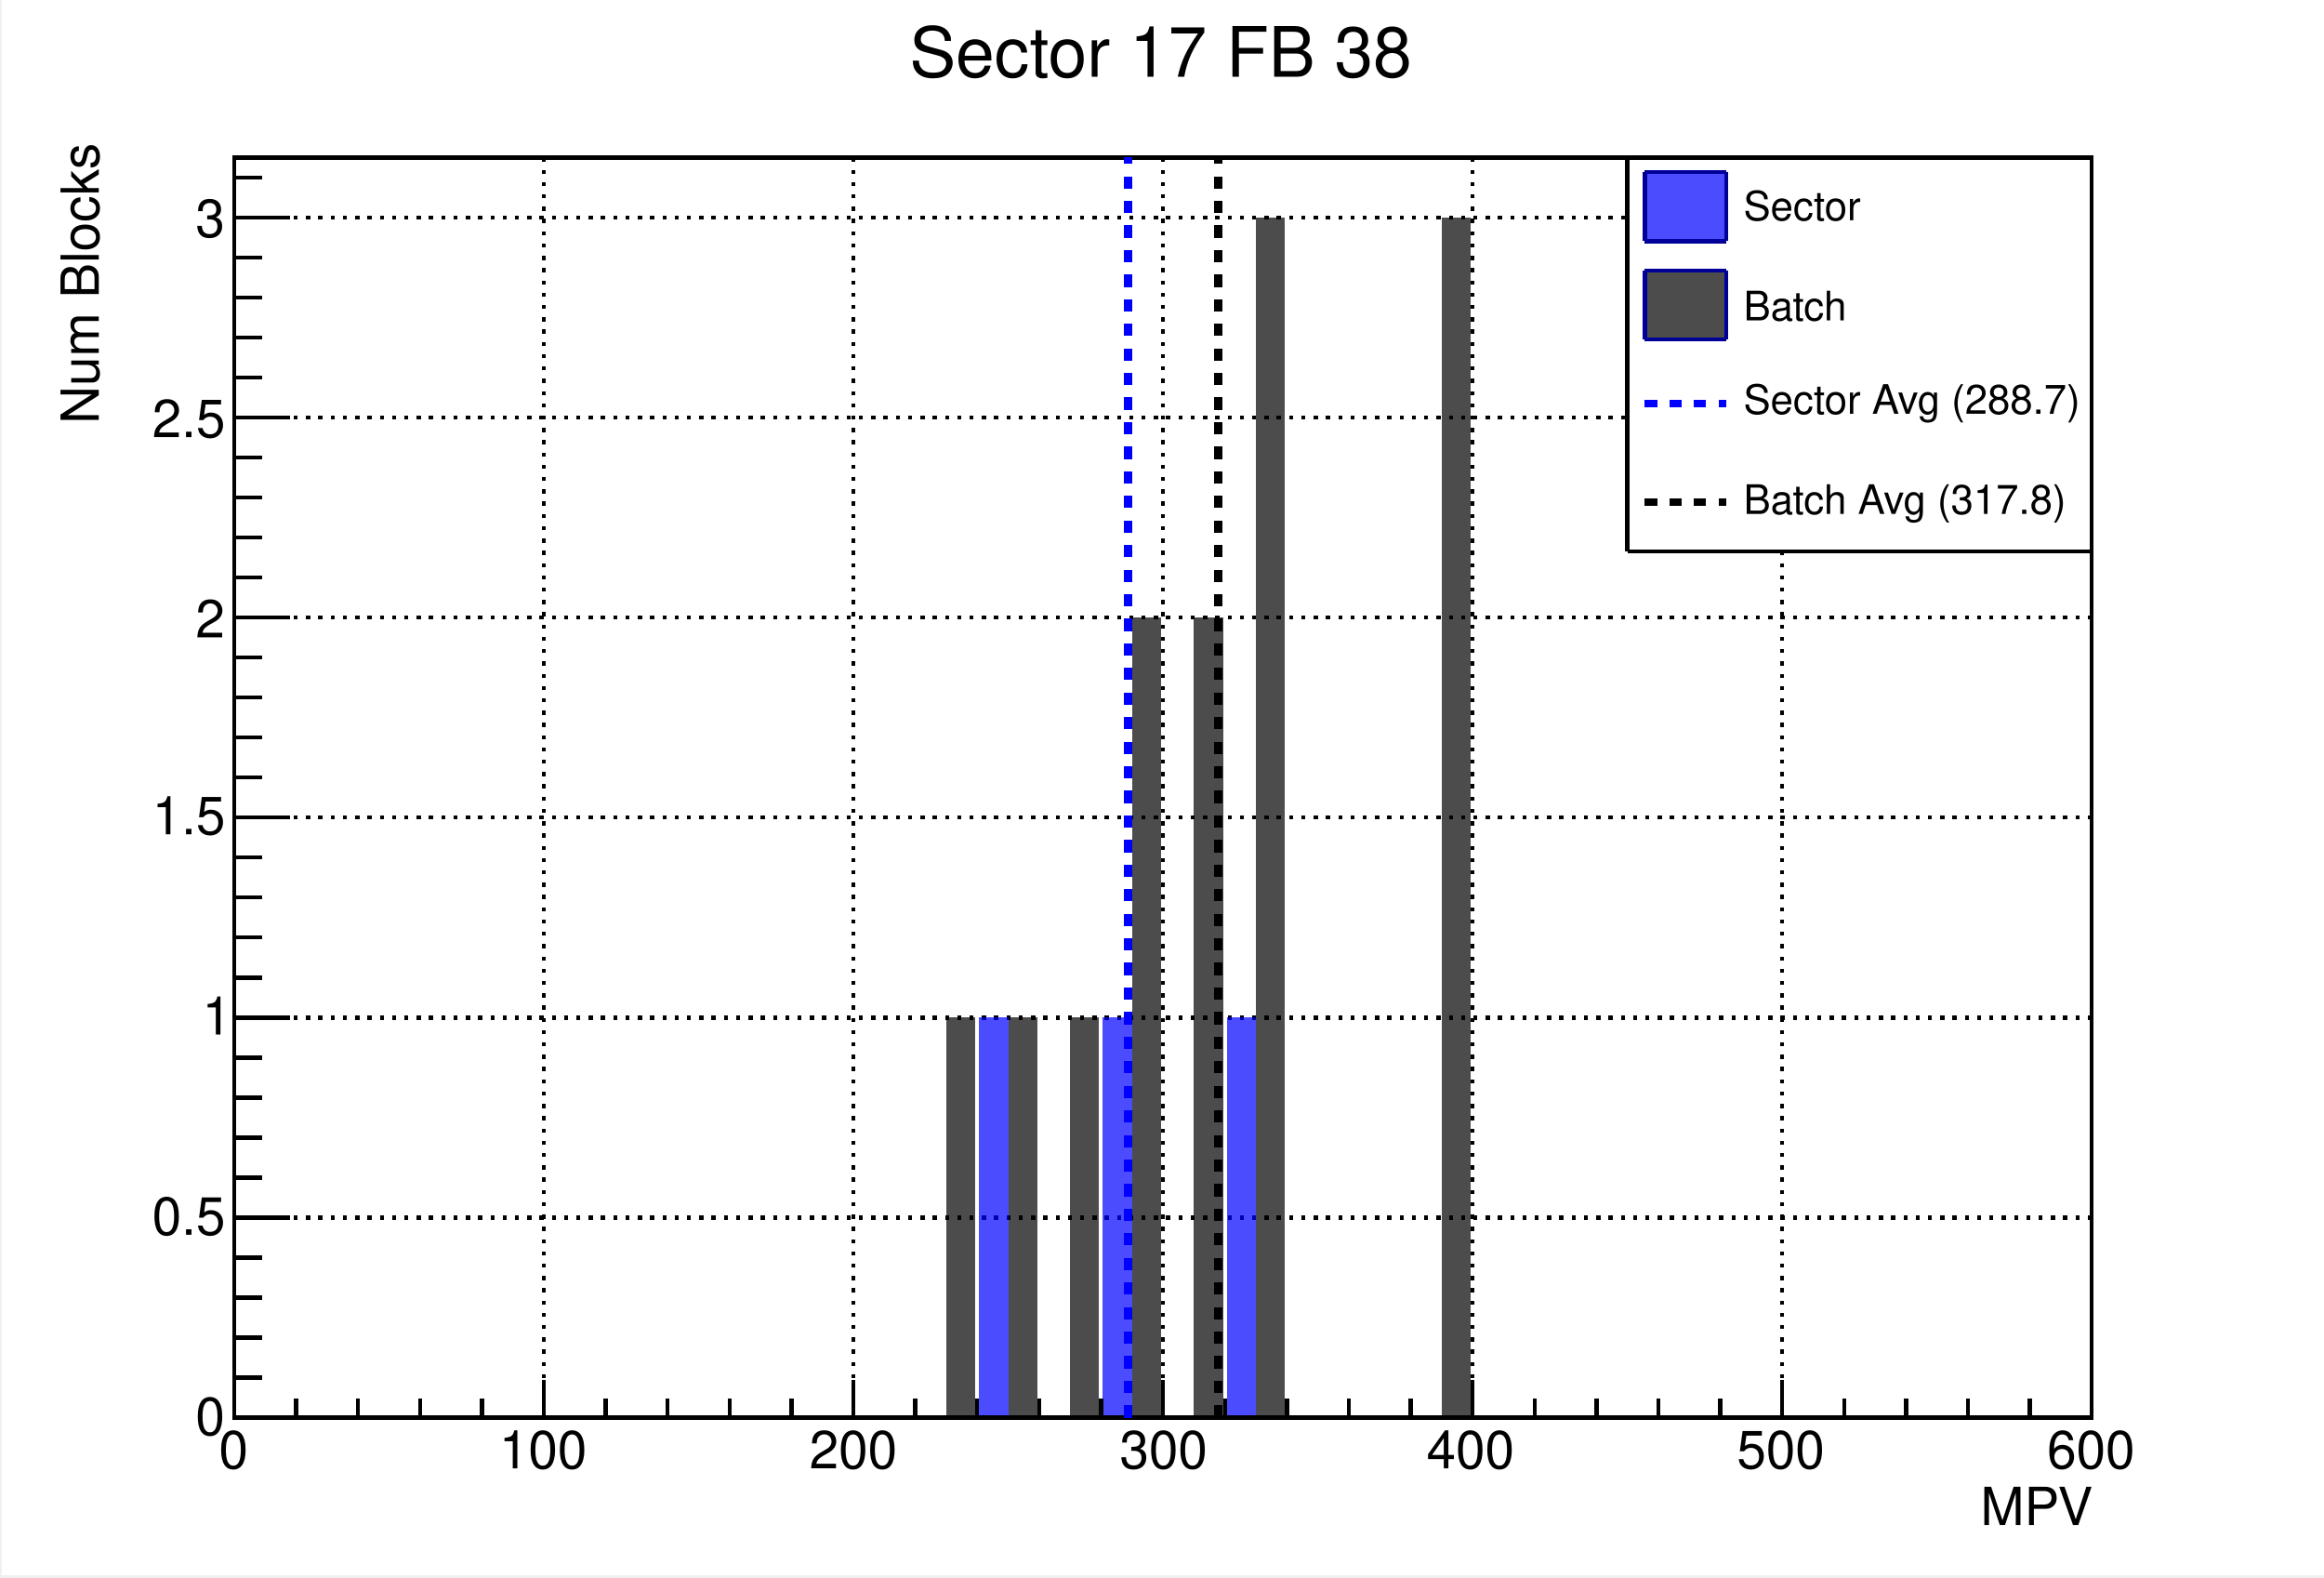
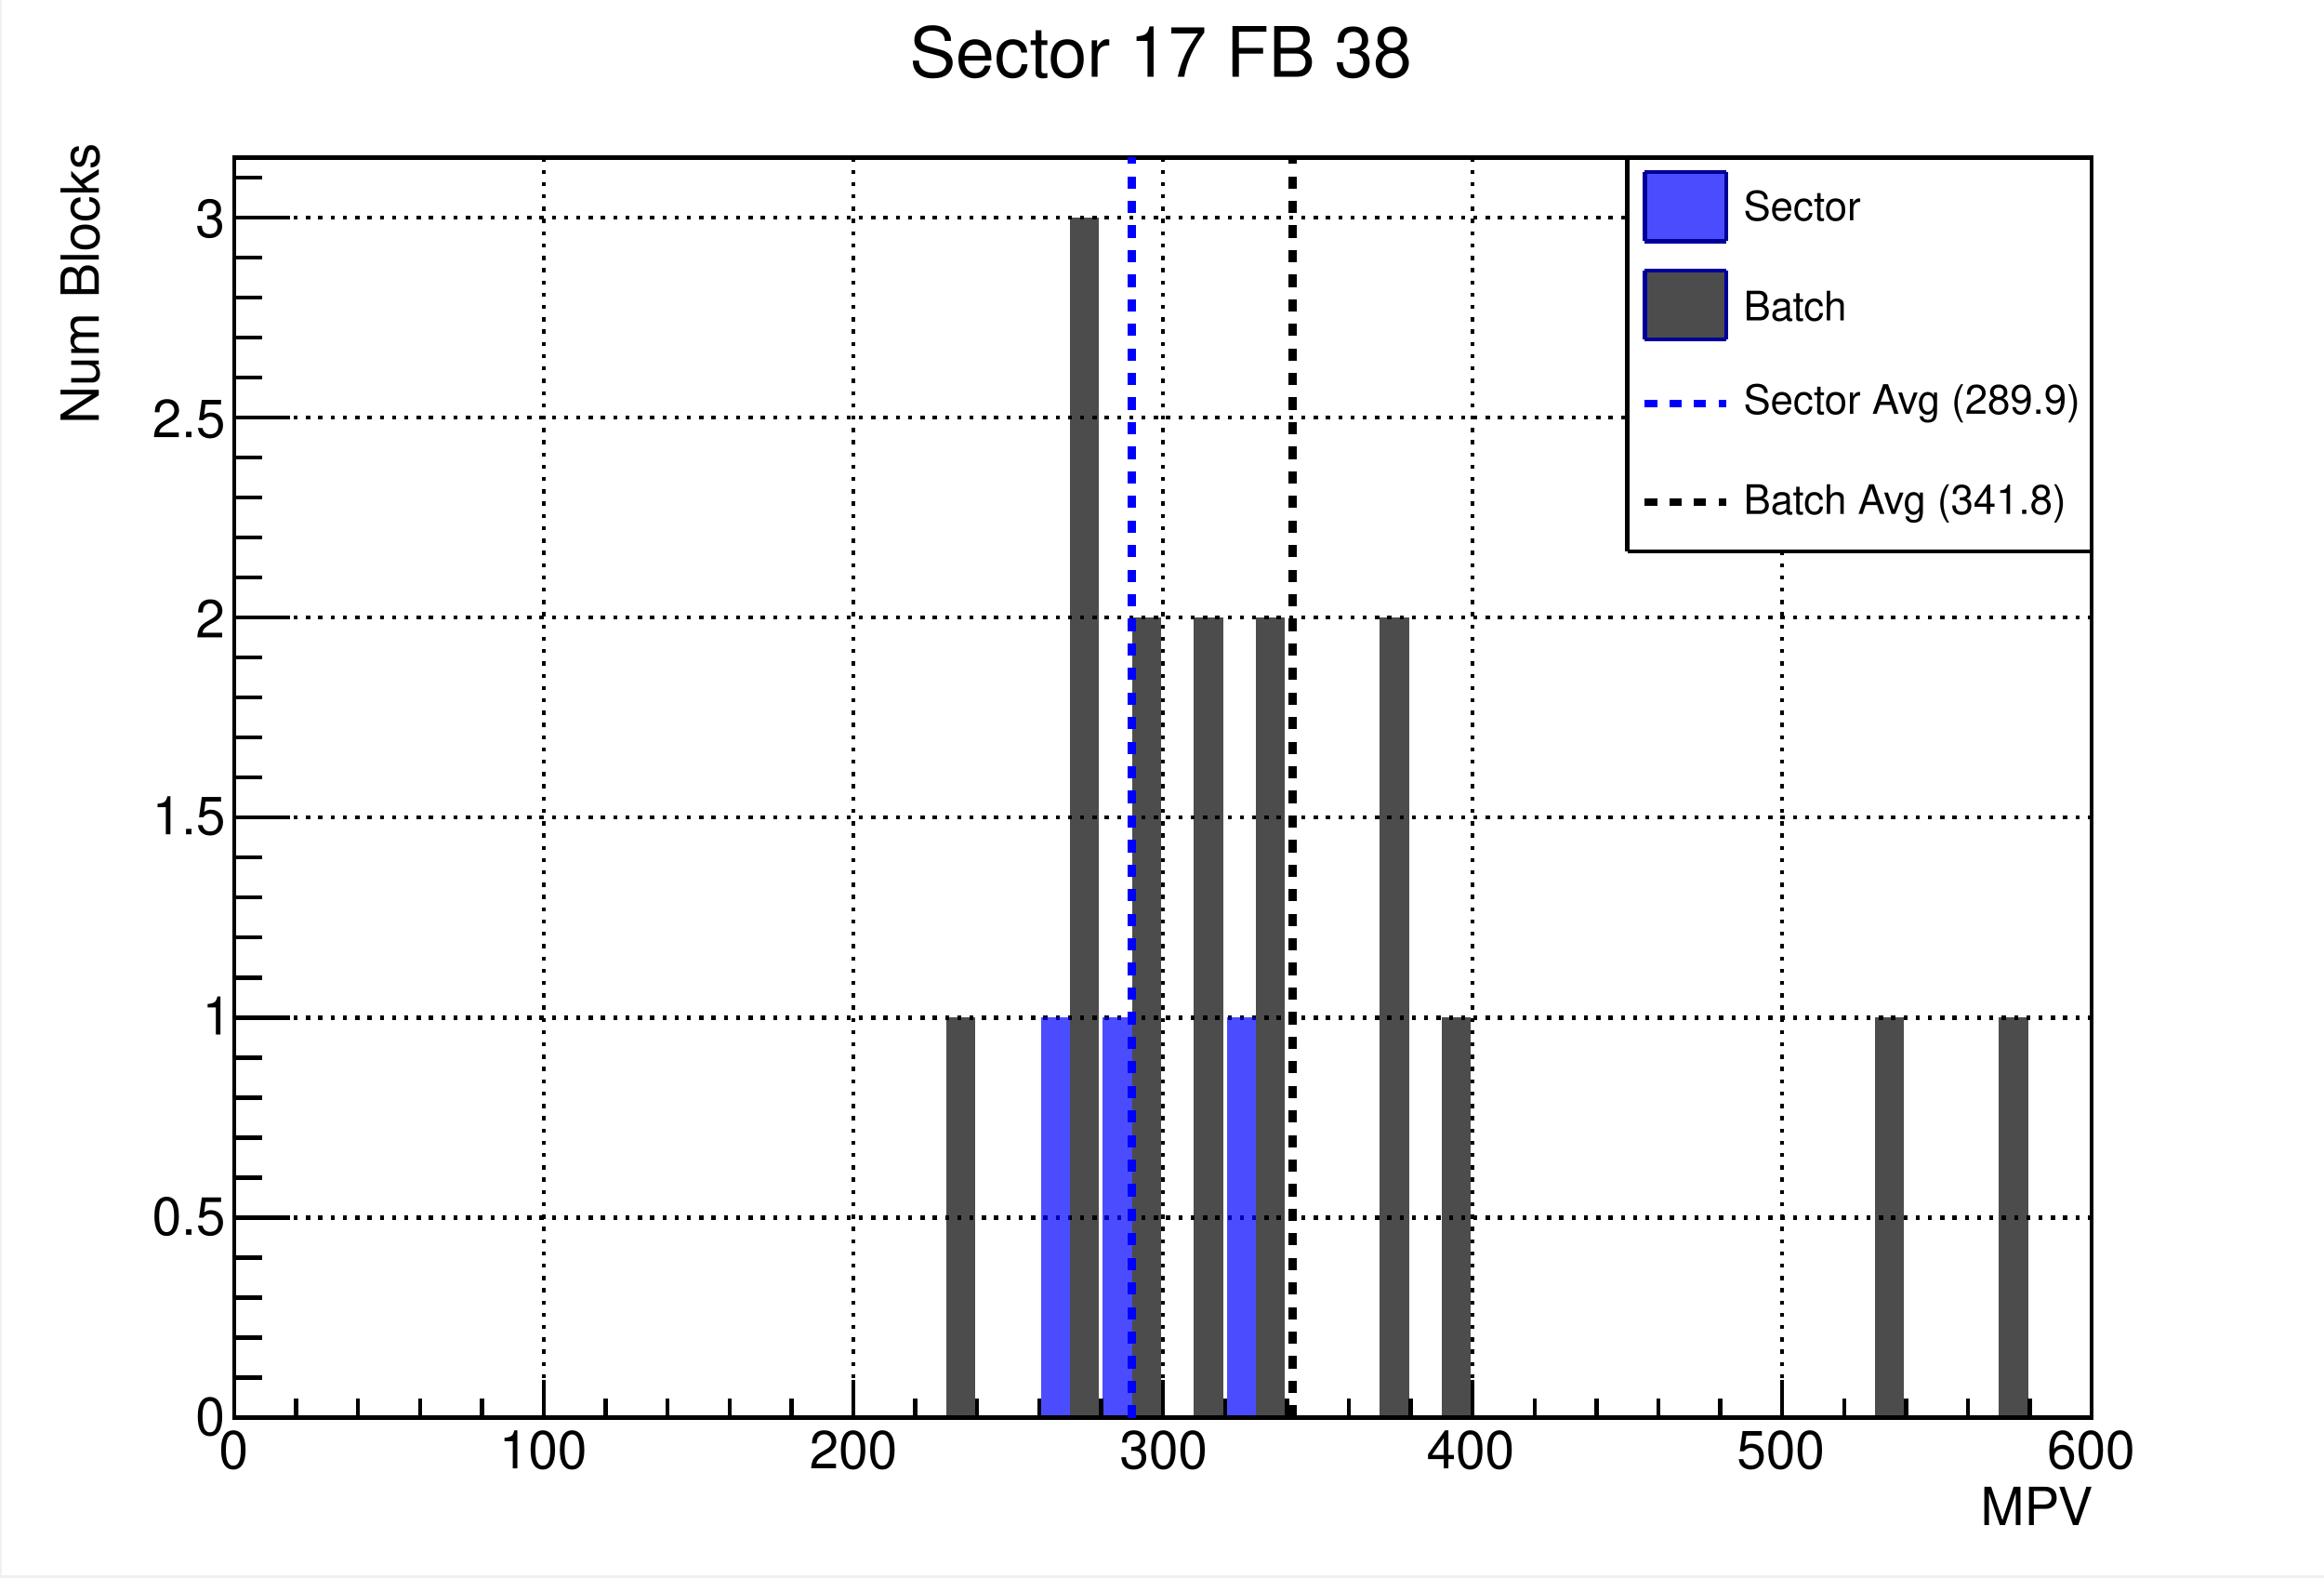
<svg xmlns="http://www.w3.org/2000/svg" width="567.429" height="384.969" viewBox="0 0 567.429 384.969" shape-rendering="crispEdges">
  <defs>
</defs>
  <rect x="0.5" y="0" width="566.929" height="384.469" fill="white" />
  <rect x="57.193" y="38.447" width="453.543" height="307.575" fill="white" />
  <rect x="57.193" y="38.447" width="453.543" height="307.575" fill="none" stroke="black" />
  <rect x="57.193" y="38.447" width="453.543" height="307.575" fill="white" />
  <rect x="57.193" y="38.447" width="453.543" height="307.575" fill="none" stroke="black" />
  <path d="M57.193,346.022h 453.543" fill="none" stroke="black" />
  <path d="M57.193,38.447v 307.575" fill="none" stroke="black" stroke-dasharray=" 1, 2" />
  <path d="M132.783,38.447v 307.575" fill="none" stroke="black" stroke-dasharray=" 1, 2" />
  <path d="M208.374,38.447v 307.575" fill="none" stroke="black" stroke-dasharray=" 1, 2" />
  <path d="M283.965,38.447v 307.575" fill="none" stroke="black" stroke-dasharray=" 1, 2" />
  <path d="M359.555,38.447v 307.575" fill="none" stroke="black" stroke-dasharray=" 1, 2" />
  <path d="M435.146,38.447v 307.575" fill="none" stroke="black" stroke-dasharray=" 1, 2" />
  <path d="M510.736,38.447v 307.575" fill="none" stroke="black" stroke-dasharray=" 1, 2" />
  <path d="M57.193,346.022v -307.575" fill="none" stroke="black" />
  <path d="M510.736,346.022h -453.543" fill="none" stroke="black" stroke-dasharray=" 1, 2" />
  <path d="M510.736,297.201h -453.543" fill="none" stroke="black" stroke-dasharray=" 1, 2" />
  <path d="M510.736,248.379h -453.543" fill="none" stroke="black" stroke-dasharray=" 1, 2" />
  <path d="M510.736,199.558h -453.543" fill="none" stroke="black" stroke-dasharray=" 1, 2" />
  <path d="M510.736,150.736h -453.543" fill="none" stroke="black" stroke-dasharray=" 1, 2" />
  <path d="M510.736,101.915h -453.543" fill="none" stroke="black" stroke-dasharray=" 1, 2" />
  <path d="M510.736,53.093h -453.543" fill="none" stroke="black" stroke-dasharray=" 1, 2" />
  <path d="M510.736,53.093h -453.543" fill="none" stroke="black" stroke-dasharray=" 1, 2" />
  <path d="M57.193,346.022h 453.543" fill="none" stroke="#000099" />
  <path d="M57.193,346.022h 453.543" fill="none" stroke="black" />
  <path d="M57.193,336.795v 9.227" fill="none" stroke="black" />
  <path d="M72.311,341.409v 4.614" fill="none" stroke="black" />
  <path d="M87.429,341.409v 4.614" fill="none" stroke="black" />
  <path d="M102.547,341.409v 4.614" fill="none" stroke="black" />
  <path d="M117.665,341.409v 4.614" fill="none" stroke="black" />
  <path d="M132.783,336.795v 9.227" fill="none" stroke="black" />
  <path d="M147.902,341.409v 4.614" fill="none" stroke="black" />
  <path d="M163.02,341.409v 4.614" fill="none" stroke="black" />
  <path d="M178.138,341.409v 4.614" fill="none" stroke="black" />
  <path d="M193.256,341.409v 4.614" fill="none" stroke="black" />
  <path d="M208.374,336.795v 9.227" fill="none" stroke="black" />
  <path d="M223.492,341.409v 4.614" fill="none" stroke="black" />
  <path d="M238.61,341.409v 4.614" fill="none" stroke="black" />
  <path d="M253.728,341.409v 4.614" fill="none" stroke="black" />
  <path d="M268.846,341.409v 4.614" fill="none" stroke="black" />
  <path d="M283.965,336.795v 9.227" fill="none" stroke="black" />
  <path d="M299.083,341.409v 4.614" fill="none" stroke="black" />
  <path d="M314.201,341.409v 4.614" fill="none" stroke="black" />
  <path d="M329.319,341.409v 4.614" fill="none" stroke="black" />
  <path d="M344.437,341.409v 4.614" fill="none" stroke="black" />
  <path d="M359.555,336.795v 9.227" fill="none" stroke="black" />
  <path d="M374.673,341.409v 4.614" fill="none" stroke="black" />
  <path d="M389.791,341.409v 4.614" fill="none" stroke="black" />
  <path d="M404.909,341.409v 4.614" fill="none" stroke="black" />
  <path d="M420.028,341.409v 4.614" fill="none" stroke="black" />
  <path d="M435.146,336.795v 9.227" fill="none" stroke="black" />
  <path d="M450.264,341.409v 4.614" fill="none" stroke="black" />
  <path d="M465.382,341.409v 4.614" fill="none" stroke="black" />
  <path d="M480.5,341.409v 4.614" fill="none" stroke="black" />
  <path d="M495.618,341.409v 4.614" fill="none" stroke="black" />
  <path d="M510.736,336.795v 9.227" fill="none" stroke="black" />
  <text xml:space="preserve" x="53.446" y="358.403" fill="black" font-size="12.845" font-family="Helvetica">0</text>
  <text xml:space="preserve" x="121.868" y="358.403" fill="black" font-size="12.845" font-family="Helvetica">100</text>
  <text xml:space="preserve" x="197.622" y="358.403" fill="black" font-size="12.845" font-family="Helvetica">200</text>
  <text xml:space="preserve" x="273.375" y="358.403" fill="black" font-size="12.845" font-family="Helvetica">300</text>
  <text xml:space="preserve" x="348.314" y="358.403" fill="black" font-size="12.845" font-family="Helvetica">400</text>
  <text xml:space="preserve" x="424.068" y="358.403" fill="black" font-size="12.845" font-family="Helvetica">500</text>
  <text xml:space="preserve" x="499.821" y="358.403" fill="black" font-size="12.845" font-family="Helvetica">600</text>
  <text xml:space="preserve" x="483.53" y="372.251" fill="black" font-size="12.845" font-family="Helvetica">MPV</text>
  <path d="M57.193,346.022v -307.575" fill="none" stroke="black" />
  <path d="M70.799,346.022h -13.606" fill="none" stroke="black" />
  <path d="M63.996,336.258h -6.803" fill="none" stroke="black" />
  <path d="M63.996,326.494h -6.803" fill="none" stroke="black" />
  <path d="M63.996,316.729h -6.803" fill="none" stroke="black" />
  <path d="M63.996,306.965h -6.803" fill="none" stroke="black" />
  <path d="M70.799,297.201h -13.606" fill="none" stroke="black" />
  <path d="M63.996,287.436h -6.803" fill="none" stroke="black" />
  <path d="M63.996,277.672h -6.803" fill="none" stroke="black" />
  <path d="M63.996,267.908h -6.803" fill="none" stroke="black" />
  <path d="M63.996,258.144h -6.803" fill="none" stroke="black" />
  <path d="M70.799,248.379h -13.606" fill="none" stroke="black" />
  <path d="M63.996,238.615h -6.803" fill="none" stroke="black" />
  <path d="M63.996,228.851h -6.803" fill="none" stroke="black" />
  <path d="M63.996,219.086h -6.803" fill="none" stroke="black" />
  <path d="M63.996,209.322h -6.803" fill="none" stroke="black" />
  <path d="M70.799,199.558h -13.606" fill="none" stroke="black" />
  <path d="M63.996,189.794h -6.803" fill="none" stroke="black" />
  <path d="M63.996,180.029h -6.803" fill="none" stroke="black" />
  <path d="M63.996,170.265h -6.803" fill="none" stroke="black" />
  <path d="M63.996,160.501h -6.803" fill="none" stroke="black" />
  <path d="M70.799,150.736h -13.606" fill="none" stroke="black" />
  <path d="M63.996,140.972h -6.803" fill="none" stroke="black" />
  <path d="M63.996,131.208h -6.803" fill="none" stroke="black" />
  <path d="M63.996,121.443h -6.803" fill="none" stroke="black" />
  <path d="M63.996,111.679h -6.803" fill="none" stroke="black" />
  <path d="M70.799,101.915h -13.606" fill="none" stroke="black" />
  <path d="M63.996,92.151h -6.803" fill="none" stroke="black" />
  <path d="M63.996,82.386h -6.803" fill="none" stroke="black" />
  <path d="M63.996,72.622h -6.803" fill="none" stroke="black" />
  <path d="M63.996,62.858h -6.803" fill="none" stroke="black" />
  <path d="M70.799,53.093h -13.606" fill="none" stroke="black" />
  <path d="M70.799,53.093h -13.606" fill="none" stroke="black" />
  <path d="M63.996,43.329h -6.803" fill="none" stroke="black" />
  <text xml:space="preserve" x="47.744" y="350.258" fill="black" font-size="12.845" font-family="Helvetica">0</text>
  <text xml:space="preserve" x="37.155" y="301.385" fill="black" font-size="12.845" font-family="Helvetica">0.5</text>
  <text xml:space="preserve" x="49.373" y="252.512" fill="black" font-size="12.845" font-family="Helvetica">1</text>
  <text xml:space="preserve" x="37.155" y="203.638" fill="black" font-size="12.845" font-family="Helvetica">1.5</text>
  <text xml:space="preserve" x="47.744" y="155.58" fill="black" font-size="12.845" font-family="Helvetica">2</text>
  <text xml:space="preserve" x="37.155" y="106.706" fill="black" font-size="12.845" font-family="Helvetica">2.5</text>
  <text xml:space="preserve" x="47.744" y="57.833" fill="black" font-size="12.845" font-family="Helvetica">3</text>
  <g transform="rotate(-90,24.122,103.448)">
    <text xml:space="preserve" x="24.122" y="103.448" fill="black" font-size="12.845" font-family="Helvetica">Num Blocks</text>
  </g>
  <rect x="57.647" y="346.022" width="7.106" height="0" fill="#0000ff" fill-opacity="0.70" stroke-opacity="0.70" />
  <rect x="72.765" y="346.022" width="7.106" height="0" fill="#0000ff" fill-opacity="0.70" stroke-opacity="0.70" />
  <rect x="87.883" y="346.022" width="7.106" height="0" fill="#0000ff" fill-opacity="0.70" stroke-opacity="0.70" />
  <rect x="103.001" y="346.022" width="7.106" height="0" fill="#0000ff" fill-opacity="0.70" stroke-opacity="0.70" />
  <rect x="118.119" y="346.022" width="7.106" height="0" fill="#0000ff" fill-opacity="0.70" stroke-opacity="0.70" />
  <rect x="133.237" y="346.022" width="7.106" height="0" fill="#0000ff" fill-opacity="0.70" stroke-opacity="0.70" />
  <rect x="148.355" y="346.022" width="7.106" height="0" fill="#0000ff" fill-opacity="0.70" stroke-opacity="0.70" />
  <rect x="163.473" y="346.022" width="7.106" height="0" fill="#0000ff" fill-opacity="0.70" stroke-opacity="0.70" />
  <rect x="178.591" y="346.022" width="7.106" height="0" fill="#0000ff" fill-opacity="0.70" stroke-opacity="0.70" />
  <rect x="193.709" y="346.022" width="7.106" height="0" fill="#0000ff" fill-opacity="0.70" stroke-opacity="0.70" />
  <rect x="208.828" y="346.022" width="7.106" height="0" fill="#0000ff" fill-opacity="0.70" stroke-opacity="0.70" />
  <rect x="223.946" y="346.022" width="7.106" height="0" fill="#0000ff" fill-opacity="0.70" stroke-opacity="0.70" />
-   <rect x="239.064" y="248.379" width="7.106" height="97.643" fill="#0000ff" fill-opacity="0.70" stroke-opacity="0.70" />
-   <rect x="254.182" y="346.022" width="7.106" height="0" fill="#0000ff" fill-opacity="0.70" stroke-opacity="0.70" />
+   <rect x="239.064" y="346.022" width="7.106" height="0" fill="#0000ff" fill-opacity="0.70" stroke-opacity="0.70" />
+   <rect x="254.182" y="248.379" width="7.106" height="97.643" fill="#0000ff" fill-opacity="0.70" stroke-opacity="0.70" />
  <rect x="269.3" y="248.379" width="7.106" height="97.643" fill="#0000ff" fill-opacity="0.70" stroke-opacity="0.70" />
  <rect x="284.418" y="346.022" width="7.106" height="0" fill="#0000ff" fill-opacity="0.70" stroke-opacity="0.70" />
  <rect x="299.536" y="248.379" width="7.106" height="97.643" fill="#0000ff" fill-opacity="0.70" stroke-opacity="0.70" />
  <rect x="314.654" y="346.022" width="7.106" height="0" fill="#0000ff" fill-opacity="0.70" stroke-opacity="0.70" />
  <rect x="329.772" y="346.022" width="7.106" height="0" fill="#0000ff" fill-opacity="0.70" stroke-opacity="0.70" />
  <rect x="344.891" y="346.022" width="7.106" height="0" fill="#0000ff" fill-opacity="0.70" stroke-opacity="0.70" />
  <rect x="360.009" y="346.022" width="7.106" height="0" fill="#0000ff" fill-opacity="0.70" stroke-opacity="0.70" />
  <rect x="375.127" y="346.022" width="7.106" height="0" fill="#0000ff" fill-opacity="0.70" stroke-opacity="0.70" />
  <rect x="390.245" y="346.022" width="7.106" height="0" fill="#0000ff" fill-opacity="0.70" stroke-opacity="0.70" />
  <rect x="405.363" y="346.022" width="7.106" height="0" fill="#0000ff" fill-opacity="0.70" stroke-opacity="0.70" />
  <rect x="420.481" y="346.022" width="7.106" height="0" fill="#0000ff" fill-opacity="0.70" stroke-opacity="0.70" />
  <rect x="435.599" y="346.022" width="7.106" height="0" fill="#0000ff" fill-opacity="0.70" stroke-opacity="0.70" />
  <rect x="450.717" y="346.022" width="7.106" height="0" fill="#0000ff" fill-opacity="0.70" stroke-opacity="0.70" />
  <rect x="465.835" y="346.022" width="7.106" height="0" fill="#0000ff" fill-opacity="0.70" stroke-opacity="0.70" />
  <rect x="480.954" y="346.022" width="7.106" height="0" fill="#0000ff" fill-opacity="0.70" stroke-opacity="0.70" />
  <rect x="496.072" y="346.022" width="7.106" height="0" fill="#0000ff" fill-opacity="0.70" stroke-opacity="0.70" />
  <rect x="64.752" y="346.022" width="7.106" height="0" fill="black" fill-opacity="0.70" stroke-opacity="0.70" />
  <rect x="79.87" y="346.022" width="7.106" height="0" fill="black" fill-opacity="0.70" stroke-opacity="0.70" />
  <rect x="94.988" y="346.022" width="7.106" height="0" fill="black" fill-opacity="0.70" stroke-opacity="0.70" />
  <rect x="110.106" y="346.022" width="7.106" height="0" fill="black" fill-opacity="0.70" stroke-opacity="0.70" />
  <rect x="125.224" y="346.022" width="7.106" height="0" fill="black" fill-opacity="0.70" stroke-opacity="0.70" />
  <rect x="140.343" y="346.022" width="7.106" height="0" fill="black" fill-opacity="0.70" stroke-opacity="0.70" />
  <rect x="155.461" y="346.022" width="7.106" height="0" fill="black" fill-opacity="0.70" stroke-opacity="0.70" />
  <rect x="170.579" y="346.022" width="7.106" height="0" fill="black" fill-opacity="0.70" stroke-opacity="0.70" />
  <rect x="185.697" y="346.022" width="7.106" height="0" fill="black" fill-opacity="0.70" stroke-opacity="0.70" />
  <rect x="200.815" y="346.022" width="7.106" height="0" fill="black" fill-opacity="0.70" stroke-opacity="0.70" />
  <rect x="215.933" y="346.022" width="7.106" height="0" fill="black" fill-opacity="0.70" stroke-opacity="0.70" />
  <rect x="231.051" y="248.379" width="7.106" height="97.643" fill="black" fill-opacity="0.70" stroke-opacity="0.70" />
-   <rect x="246.169" y="248.379" width="7.106" height="97.643" fill="black" fill-opacity="0.70" stroke-opacity="0.70" />
-   <rect x="261.287" y="248.379" width="7.106" height="97.643" fill="black" fill-opacity="0.70" stroke-opacity="0.70" />
+   <rect x="246.169" y="346.022" width="7.106" height="0" fill="black" fill-opacity="0.70" stroke-opacity="0.70" />
+   <rect x="261.287" y="53.093" width="7.106" height="292.929" fill="black" fill-opacity="0.70" stroke-opacity="0.70" />
  <rect x="276.406" y="150.736" width="7.106" height="195.286" fill="black" fill-opacity="0.70" stroke-opacity="0.70" />
  <rect x="291.524" y="150.736" width="7.106" height="195.286" fill="black" fill-opacity="0.70" stroke-opacity="0.70" />
-   <rect x="306.642" y="53.093" width="7.106" height="292.929" fill="black" fill-opacity="0.70" stroke-opacity="0.70" />
+   <rect x="306.642" y="150.736" width="7.106" height="195.286" fill="black" fill-opacity="0.70" stroke-opacity="0.70" />
  <rect x="321.76" y="346.022" width="7.106" height="0" fill="black" fill-opacity="0.70" stroke-opacity="0.70" />
-   <rect x="336.878" y="346.022" width="7.106" height="0" fill="black" fill-opacity="0.70" stroke-opacity="0.70" />
-   <rect x="351.996" y="53.093" width="7.106" height="292.929" fill="black" fill-opacity="0.70" stroke-opacity="0.70" />
+   <rect x="336.878" y="150.736" width="7.106" height="195.286" fill="black" fill-opacity="0.70" stroke-opacity="0.70" />
+   <rect x="351.996" y="248.379" width="7.106" height="97.643" fill="black" fill-opacity="0.70" stroke-opacity="0.70" />
  <rect x="367.114" y="346.022" width="7.106" height="0" fill="black" fill-opacity="0.70" stroke-opacity="0.70" />
  <rect x="382.232" y="346.022" width="7.106" height="0" fill="black" fill-opacity="0.70" stroke-opacity="0.70" />
  <rect x="397.35" y="346.022" width="7.106" height="0" fill="black" fill-opacity="0.70" stroke-opacity="0.70" />
  <rect x="412.469" y="346.022" width="7.106" height="0" fill="black" fill-opacity="0.70" stroke-opacity="0.70" />
  <rect x="427.587" y="346.022" width="7.106" height="0" fill="black" fill-opacity="0.70" stroke-opacity="0.70" />
  <rect x="442.705" y="346.022" width="7.106" height="0" fill="black" fill-opacity="0.70" stroke-opacity="0.70" />
-   <rect x="457.823" y="346.022" width="7.106" height="0" fill="black" fill-opacity="0.70" stroke-opacity="0.70" />
+   <rect x="457.823" y="248.379" width="7.106" height="97.643" fill="black" fill-opacity="0.70" stroke-opacity="0.70" />
  <rect x="472.941" y="346.022" width="7.106" height="0" fill="black" fill-opacity="0.70" stroke-opacity="0.70" />
-   <rect x="488.059" y="346.022" width="7.106" height="0" fill="black" fill-opacity="0.70" stroke-opacity="0.70" />
+   <rect x="488.059" y="248.379" width="7.106" height="97.643" fill="black" fill-opacity="0.70" stroke-opacity="0.70" />
  <rect x="503.177" y="346.022" width="7.106" height="0" fill="black" fill-opacity="0.70" stroke-opacity="0.70" />
  <path d="M57.193,346.022h 453.543" fill="none" stroke="black" />
  <path d="M57.193,336.795v 9.227" fill="none" stroke="black" />
  <path d="M72.311,341.409v 4.614" fill="none" stroke="black" />
  <path d="M87.429,341.409v 4.614" fill="none" stroke="black" />
  <path d="M102.547,341.409v 4.614" fill="none" stroke="black" />
  <path d="M117.665,341.409v 4.614" fill="none" stroke="black" />
  <path d="M132.783,336.795v 9.227" fill="none" stroke="black" />
  <path d="M147.902,341.409v 4.614" fill="none" stroke="black" />
  <path d="M163.02,341.409v 4.614" fill="none" stroke="black" />
  <path d="M178.138,341.409v 4.614" fill="none" stroke="black" />
  <path d="M193.256,341.409v 4.614" fill="none" stroke="black" />
  <path d="M208.374,336.795v 9.227" fill="none" stroke="black" />
  <path d="M223.492,341.409v 4.614" fill="none" stroke="black" />
  <path d="M238.61,341.409v 4.614" fill="none" stroke="black" />
  <path d="M253.728,341.409v 4.614" fill="none" stroke="black" />
  <path d="M268.846,341.409v 4.614" fill="none" stroke="black" />
  <path d="M283.965,336.795v 9.227" fill="none" stroke="black" />
  <path d="M299.083,341.409v 4.614" fill="none" stroke="black" />
  <path d="M314.201,341.409v 4.614" fill="none" stroke="black" />
  <path d="M329.319,341.409v 4.614" fill="none" stroke="black" />
  <path d="M344.437,341.409v 4.614" fill="none" stroke="black" />
  <path d="M359.555,336.795v 9.227" fill="none" stroke="black" />
  <path d="M374.673,341.409v 4.614" fill="none" stroke="black" />
  <path d="M389.791,341.409v 4.614" fill="none" stroke="black" />
  <path d="M404.909,341.409v 4.614" fill="none" stroke="black" />
  <path d="M420.028,341.409v 4.614" fill="none" stroke="black" />
  <path d="M435.146,336.795v 9.227" fill="none" stroke="black" />
  <path d="M450.264,341.409v 4.614" fill="none" stroke="black" />
  <path d="M465.382,341.409v 4.614" fill="none" stroke="black" />
  <path d="M480.5,341.409v 4.614" fill="none" stroke="black" />
  <path d="M495.618,341.409v 4.614" fill="none" stroke="black" />
  <path d="M510.736,336.795v 9.227" fill="none" stroke="black" />
  <path d="M57.193,346.022v -307.575" fill="none" stroke="black" />
  <path d="M70.799,346.022h -13.606" fill="none" stroke="black" />
  <path d="M63.996,336.258h -6.803" fill="none" stroke="black" />
  <path d="M63.996,326.494h -6.803" fill="none" stroke="black" />
  <path d="M63.996,316.729h -6.803" fill="none" stroke="black" />
  <path d="M63.996,306.965h -6.803" fill="none" stroke="black" />
  <path d="M70.799,297.201h -13.606" fill="none" stroke="black" />
  <path d="M63.996,287.436h -6.803" fill="none" stroke="black" />
  <path d="M63.996,277.672h -6.803" fill="none" stroke="black" />
  <path d="M63.996,267.908h -6.803" fill="none" stroke="black" />
  <path d="M63.996,258.144h -6.803" fill="none" stroke="black" />
  <path d="M70.799,248.379h -13.606" fill="none" stroke="black" />
  <path d="M63.996,238.615h -6.803" fill="none" stroke="black" />
  <path d="M63.996,228.851h -6.803" fill="none" stroke="black" />
  <path d="M63.996,219.086h -6.803" fill="none" stroke="black" />
  <path d="M63.996,209.322h -6.803" fill="none" stroke="black" />
  <path d="M70.799,199.558h -13.606" fill="none" stroke="black" />
  <path d="M63.996,189.794h -6.803" fill="none" stroke="black" />
  <path d="M63.996,180.029h -6.803" fill="none" stroke="black" />
  <path d="M63.996,170.265h -6.803" fill="none" stroke="black" />
  <path d="M63.996,160.501h -6.803" fill="none" stroke="black" />
  <path d="M70.799,150.736h -13.606" fill="none" stroke="black" />
  <path d="M63.996,140.972h -6.803" fill="none" stroke="black" />
  <path d="M63.996,131.208h -6.803" fill="none" stroke="black" />
  <path d="M63.996,121.443h -6.803" fill="none" stroke="black" />
  <path d="M63.996,111.679h -6.803" fill="none" stroke="black" />
  <path d="M70.799,101.915h -13.606" fill="none" stroke="black" />
  <path d="M63.996,92.151h -6.803" fill="none" stroke="black" />
  <path d="M63.996,82.386h -6.803" fill="none" stroke="black" />
  <path d="M63.996,72.622h -6.803" fill="none" stroke="black" />
  <path d="M63.996,62.858h -6.803" fill="none" stroke="black" />
  <path d="M70.799,53.093h -13.606" fill="none" stroke="black" />
  <path d="M70.799,53.093h -13.606" fill="none" stroke="black" />
  <path d="M63.996,43.329h -6.803" fill="none" stroke="black" />
  <text xml:space="preserve" x="222.059" y="18.735" fill="black" font-size="16.99" font-family="Helvetica">Sector 17 FB 38</text>
-   <path d="M275.458,346.022v -307.575" fill="none" stroke="#0000ff" stroke-width="2" stroke-dasharray=" 3, 3" />
-   <path d="M297.401,346.022v -307.575" fill="none" stroke="black" stroke-width="2" stroke-dasharray=" 3, 3" />
+   <path d="M276.324,346.022v -307.575" fill="none" stroke="#0000ff" stroke-width="2" stroke-dasharray=" 3, 3" />
+   <path d="M315.548,346.022v -307.575" fill="none" stroke="black" stroke-width="2" stroke-dasharray=" 3, 3" />
  <rect x="397.35" y="38.447" width="113.386" height="96.117" fill="white" />
  <path d="M397.35,134.564h 113.386" fill="none" stroke="black" />
  <path d="M510.736,134.564v -96.117" fill="none" stroke="black" />
  <path d="M510.736,38.447h -113.386" fill="none" stroke="black" />
  <path d="M397.35,38.447v 96.117" fill="none" stroke="black" />
  <text xml:space="preserve" x="425.697" y="53.761" fill="black" font-size="9.922" font-family="Helvetica">Sector</text>
  <path d="M401.602,58.872h 19.843v -16.82h -19.843z" fill="#0000ff" fill-opacity="0.70" stroke-opacity="0.70" />
  <path d="M401.602,42.051h 19.843" fill="none" stroke="#000099" />
  <path d="M401.602,58.872h 19.843" fill="none" stroke="#000099" />
  <path d="M421.445,58.872v -16.82" fill="none" stroke="#000099" />
  <path d="M401.602,58.872v -16.82" fill="none" stroke="#000099" />
  <text xml:space="preserve" x="425.697" y="78.197" fill="black" font-size="9.922" font-family="Helvetica">Batch</text>
  <path d="M401.602,82.901h 19.843v -16.82h -19.843z" fill="black" fill-opacity="0.70" stroke-opacity="0.70" />
  <path d="M401.602,66.081h 19.843" fill="none" stroke="#000099" />
  <path d="M401.602,82.901h 19.843" fill="none" stroke="#000099" />
  <path d="M421.445,82.901v -16.82" fill="none" stroke="#000099" />
  <path d="M401.602,82.901v -16.82" fill="none" stroke="#000099" />
-   <text xml:space="preserve" x="425.697" y="101.005" fill="black" font-size="9.922" font-family="Helvetica">Sector Avg (288.7)</text>
+   <text xml:space="preserve" x="425.697" y="101.005" fill="black" font-size="9.922" font-family="Helvetica">Sector Avg (289.9)</text>
  <path d="M401.602,98.52h 19.843" fill="none" stroke="#0000ff" stroke-width="2" stroke-dasharray=" 3, 3" />
-   <text xml:space="preserve" x="425.697" y="125.441" fill="black" font-size="9.922" font-family="Helvetica">Batch Avg (317.8)</text>
+   <text xml:space="preserve" x="425.697" y="125.441" fill="black" font-size="9.922" font-family="Helvetica">Batch Avg (341.8)</text>
  <path d="M401.602,122.55h 19.843" fill="none" stroke="black" stroke-width="2" stroke-dasharray=" 3, 3" />
</svg>
